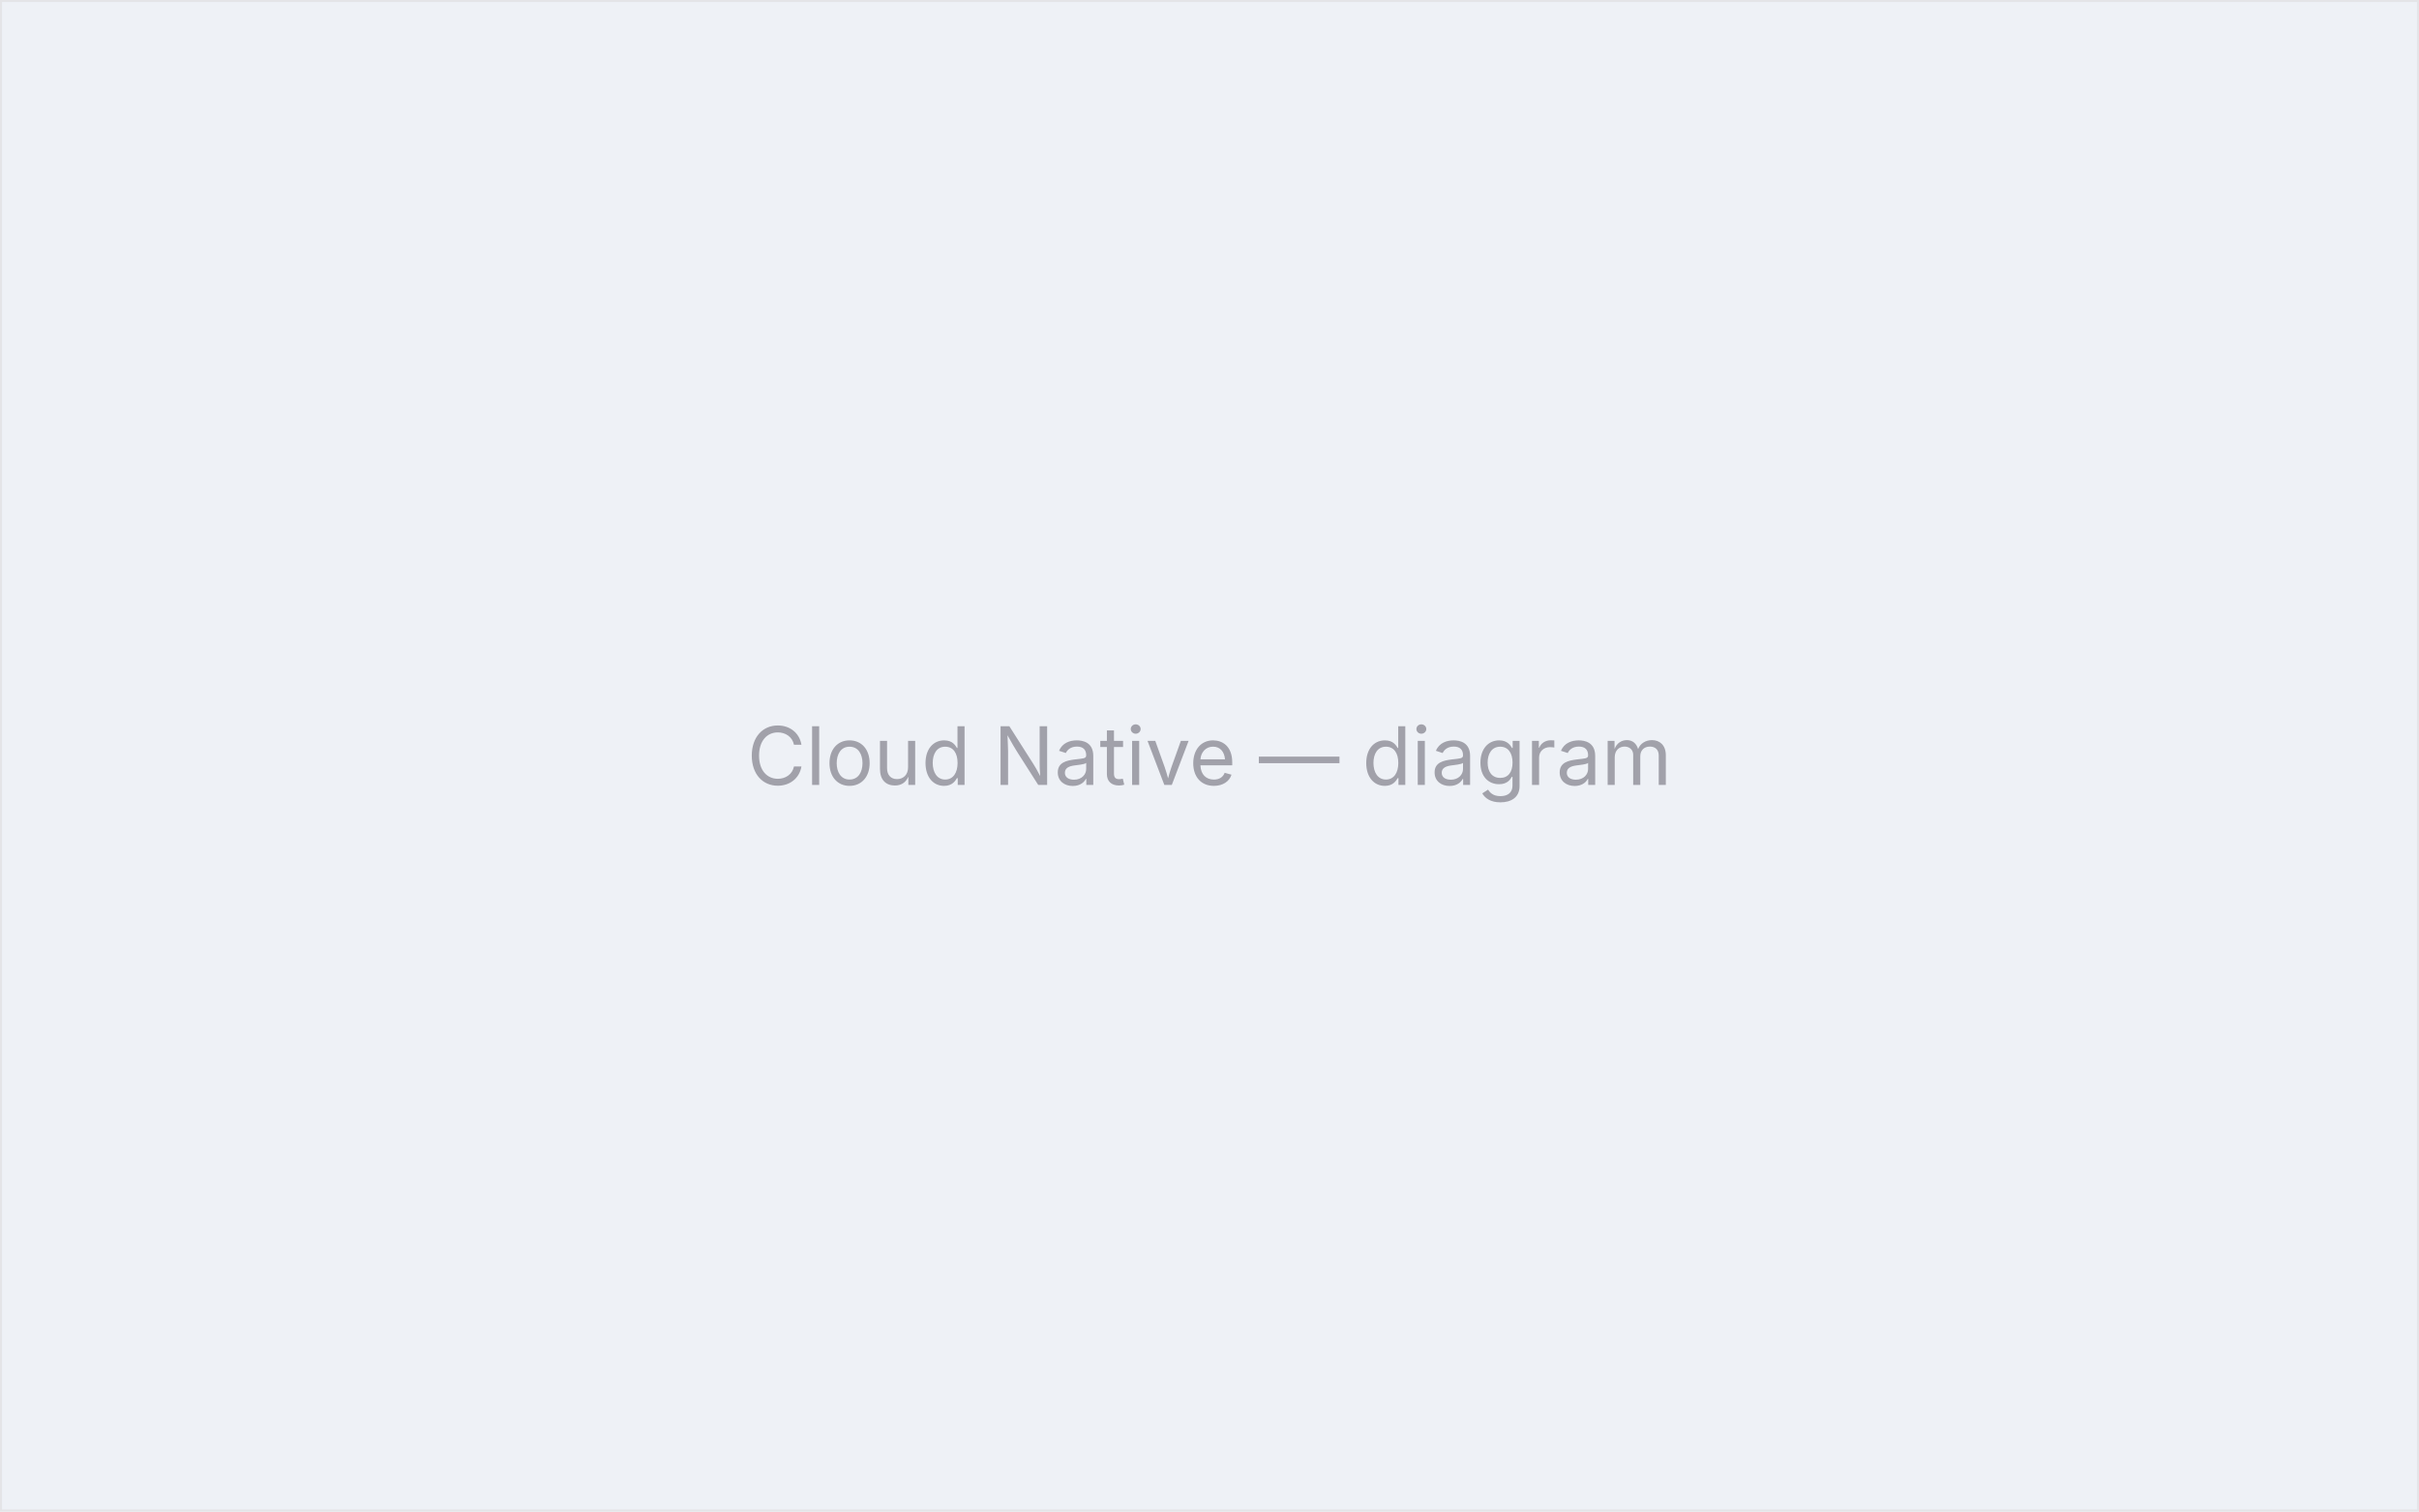
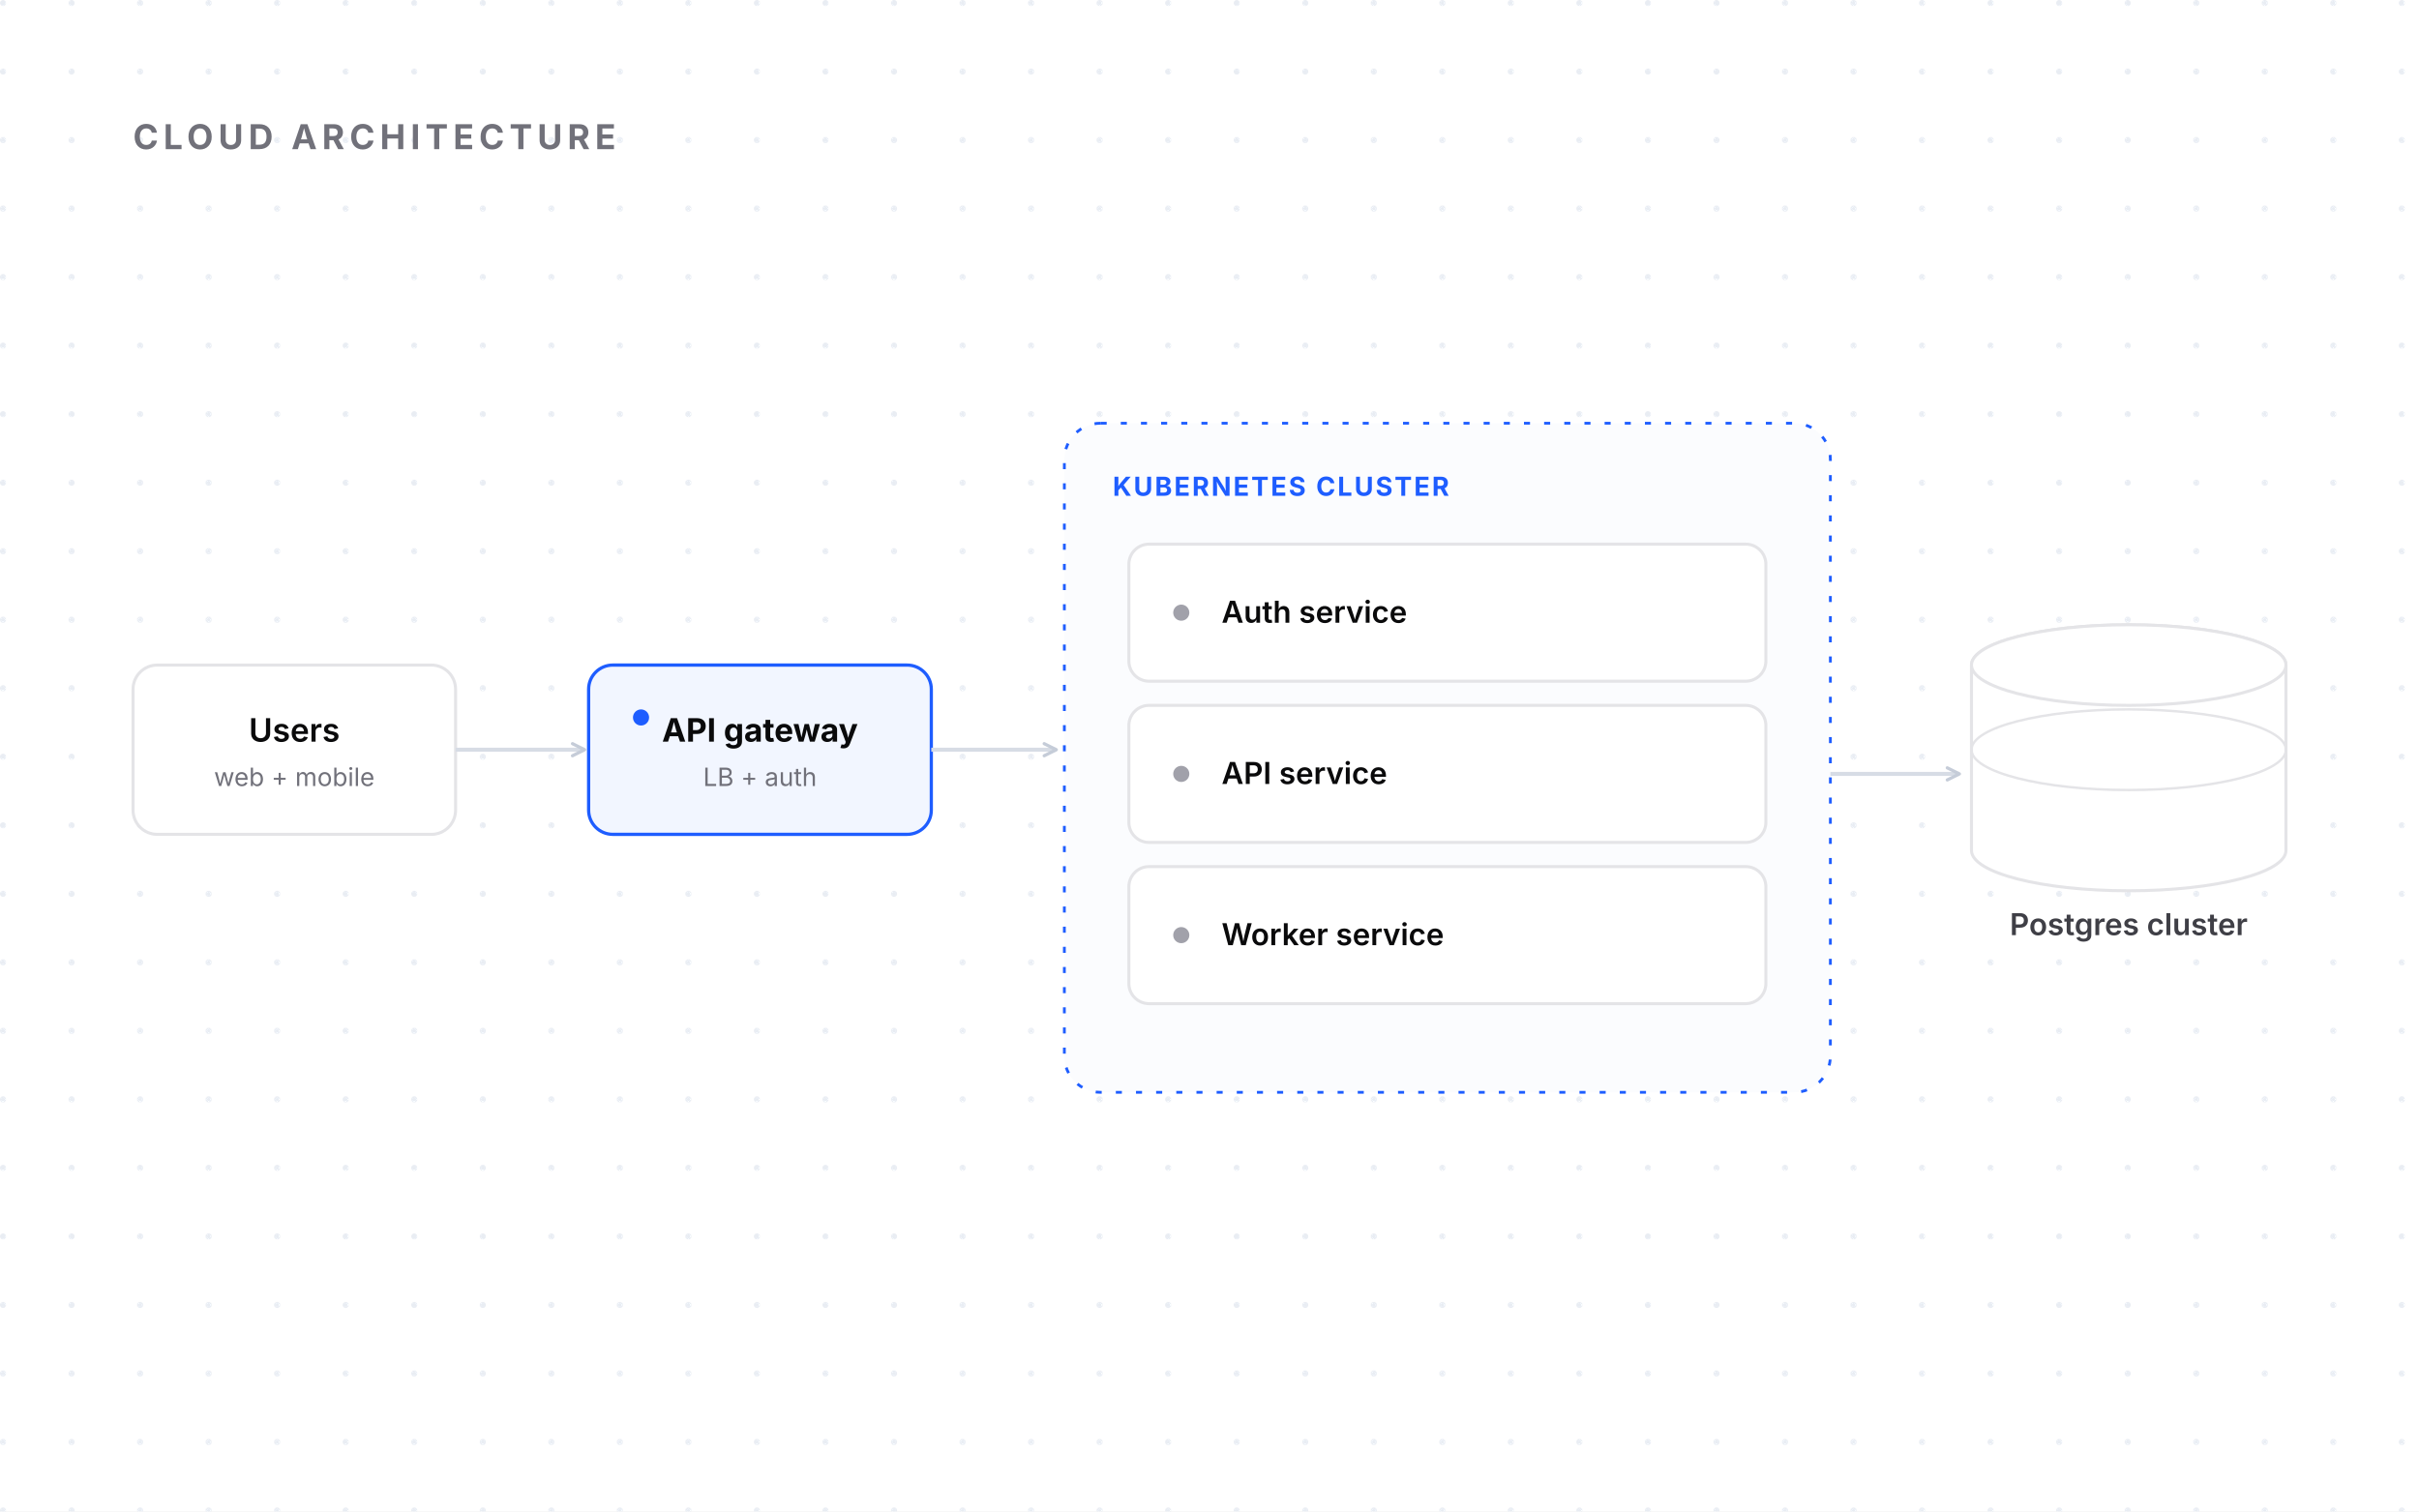
- <svg xmlns="http://www.w3.org/2000/svg" width="1200" height="750" viewBox="0 0 1200 750" role="img" aria-label="Cloud Native — diagram">
-   <rect width="1200" height="750" fill="#EEF1F6" />
-   <rect x="0.5" y="0.5" width="1199" height="749" fill="none" stroke="#E4E4E7" />
-   <text x="50%" y="50%" dominant-baseline="middle" text-anchor="middle" font-family="Inter, system-ui, sans-serif" font-size="40" fill="#A1A1AA">Cloud Native — diagram</text>
+ <svg xmlns="http://www.w3.org/2000/svg" width="1200" height="750" viewBox="0 0 1200 750" font-family="Inter, system-ui, sans-serif">
+   <defs>
+     <pattern id="dots-cl" width="34" height="34" patternUnits="userSpaceOnUse">
+       <circle cx="1.5" cy="1.5" r="1.5" fill="#E9EDF3" />
+     </pattern>
+     <marker id="ah-cl" markerWidth="12" markerHeight="12" refX="8" refY="5" orient="auto" markerUnits="userSpaceOnUse">
+       <path d="M2,2 L8,5 L2,8" fill="none" stroke="#C5CCD8" stroke-width="1.6" stroke-linecap="round" stroke-linejoin="round" />
+     </marker>
+   </defs>
+   <rect width="1200" height="750" fill="#FFFFFF" />
+   <rect width="1200" height="750" fill="url(#dots-cl)" />
+   <text x="66" y="74" fill="#71717A" font-size="17" font-weight="700" letter-spacing="2.5">CLOUD ARCHITECTURE</text>
+   <g>
+     <rect x="66" y="330" width="160" height="84" rx="12" fill="#FFFFFF" stroke="#E4E4E7" stroke-width="1.5" />
+     <text x="146" y="368" text-anchor="middle" fill="#0A0A0B" font-size="16" font-weight="600">Users</text>
+     <text x="146" y="390" text-anchor="middle" fill="#71717A" font-size="12.5">web + mobile</text>
+   </g>
+   <line x1="226" y1="372" x2="290" y2="372" stroke="#D7DCE5" stroke-width="2" marker-end="url(#ah-cl)" />
+   <g>
+     <rect x="292" y="330" width="170" height="84" rx="12" fill="#F2F6FF" stroke="#1E5DFF" stroke-width="1.6" />
+     <circle cx="318" cy="356" r="4" fill="#1E5DFF" />
+     <text x="377" y="368" text-anchor="middle" fill="#0A0A0B" font-size="16" font-weight="700">API gateway</text>
+     <text x="377" y="390" text-anchor="middle" fill="#71717A" font-size="12.5">LB + auth</text>
+   </g>
+   <line x1="462" y1="372" x2="524" y2="372" stroke="#D7DCE5" stroke-width="2" marker-end="url(#ah-cl)" />
+   <g>
+     <rect x="528" y="210" width="380" height="332" rx="18" fill="#FBFCFE" stroke="#1E5DFF" stroke-width="1.4" stroke-dasharray="3 7" />
+     <text x="552" y="246" fill="#1E5DFF" font-size="13" font-weight="700" letter-spacing="1">KUBERNETES CLUSTER</text>
+     <rect x="560" y="270" width="316" height="68" rx="10" fill="#FFFFFF" stroke="#E4E4E7" stroke-width="1.5" />
+     <circle cx="586" cy="304" r="4" fill="#A1A1AA" />
+     <text x="606" y="309" fill="#0A0A0B" font-size="15" font-weight="600">Auth service</text>
+     <rect x="560" y="350" width="316" height="68" rx="10" fill="#FFFFFF" stroke="#E4E4E7" stroke-width="1.5" />
+     <circle cx="586" cy="384" r="4" fill="#A1A1AA" />
+     <text x="606" y="389" fill="#0A0A0B" font-size="15" font-weight="600">API service</text>
+     <rect x="560" y="430" width="316" height="68" rx="10" fill="#FFFFFF" stroke="#E4E4E7" stroke-width="1.5" />
+     <circle cx="586" cy="464" r="4" fill="#A1A1AA" />
+     <text x="606" y="469" fill="#0A0A0B" font-size="15" font-weight="600">Worker service</text>
+   </g>
+   <line x1="908" y1="384" x2="972" y2="384" stroke="#D7DCE5" stroke-width="2" marker-end="url(#ah-cl)" />
+   <g>
+     <path d="M978,330 a78,20 0 0 1 156,0 v92 a78,20 0 0 1 -156,0 z" fill="#FFFFFF" stroke="#E4E4E7" stroke-width="1.5" />
+     <ellipse cx="1056" cy="330" rx="78" ry="20" fill="#FFFFFF" stroke="#E4E4E7" stroke-width="1.5" />
+     <ellipse cx="1056" cy="372" rx="78" ry="20" fill="none" stroke="#E4E4E7" stroke-width="1.2" />
+     <text x="1056" y="464" text-anchor="middle" fill="#3F3F46" font-size="15" font-weight="600">Postgres cluster</text>
+   </g>
</svg>
